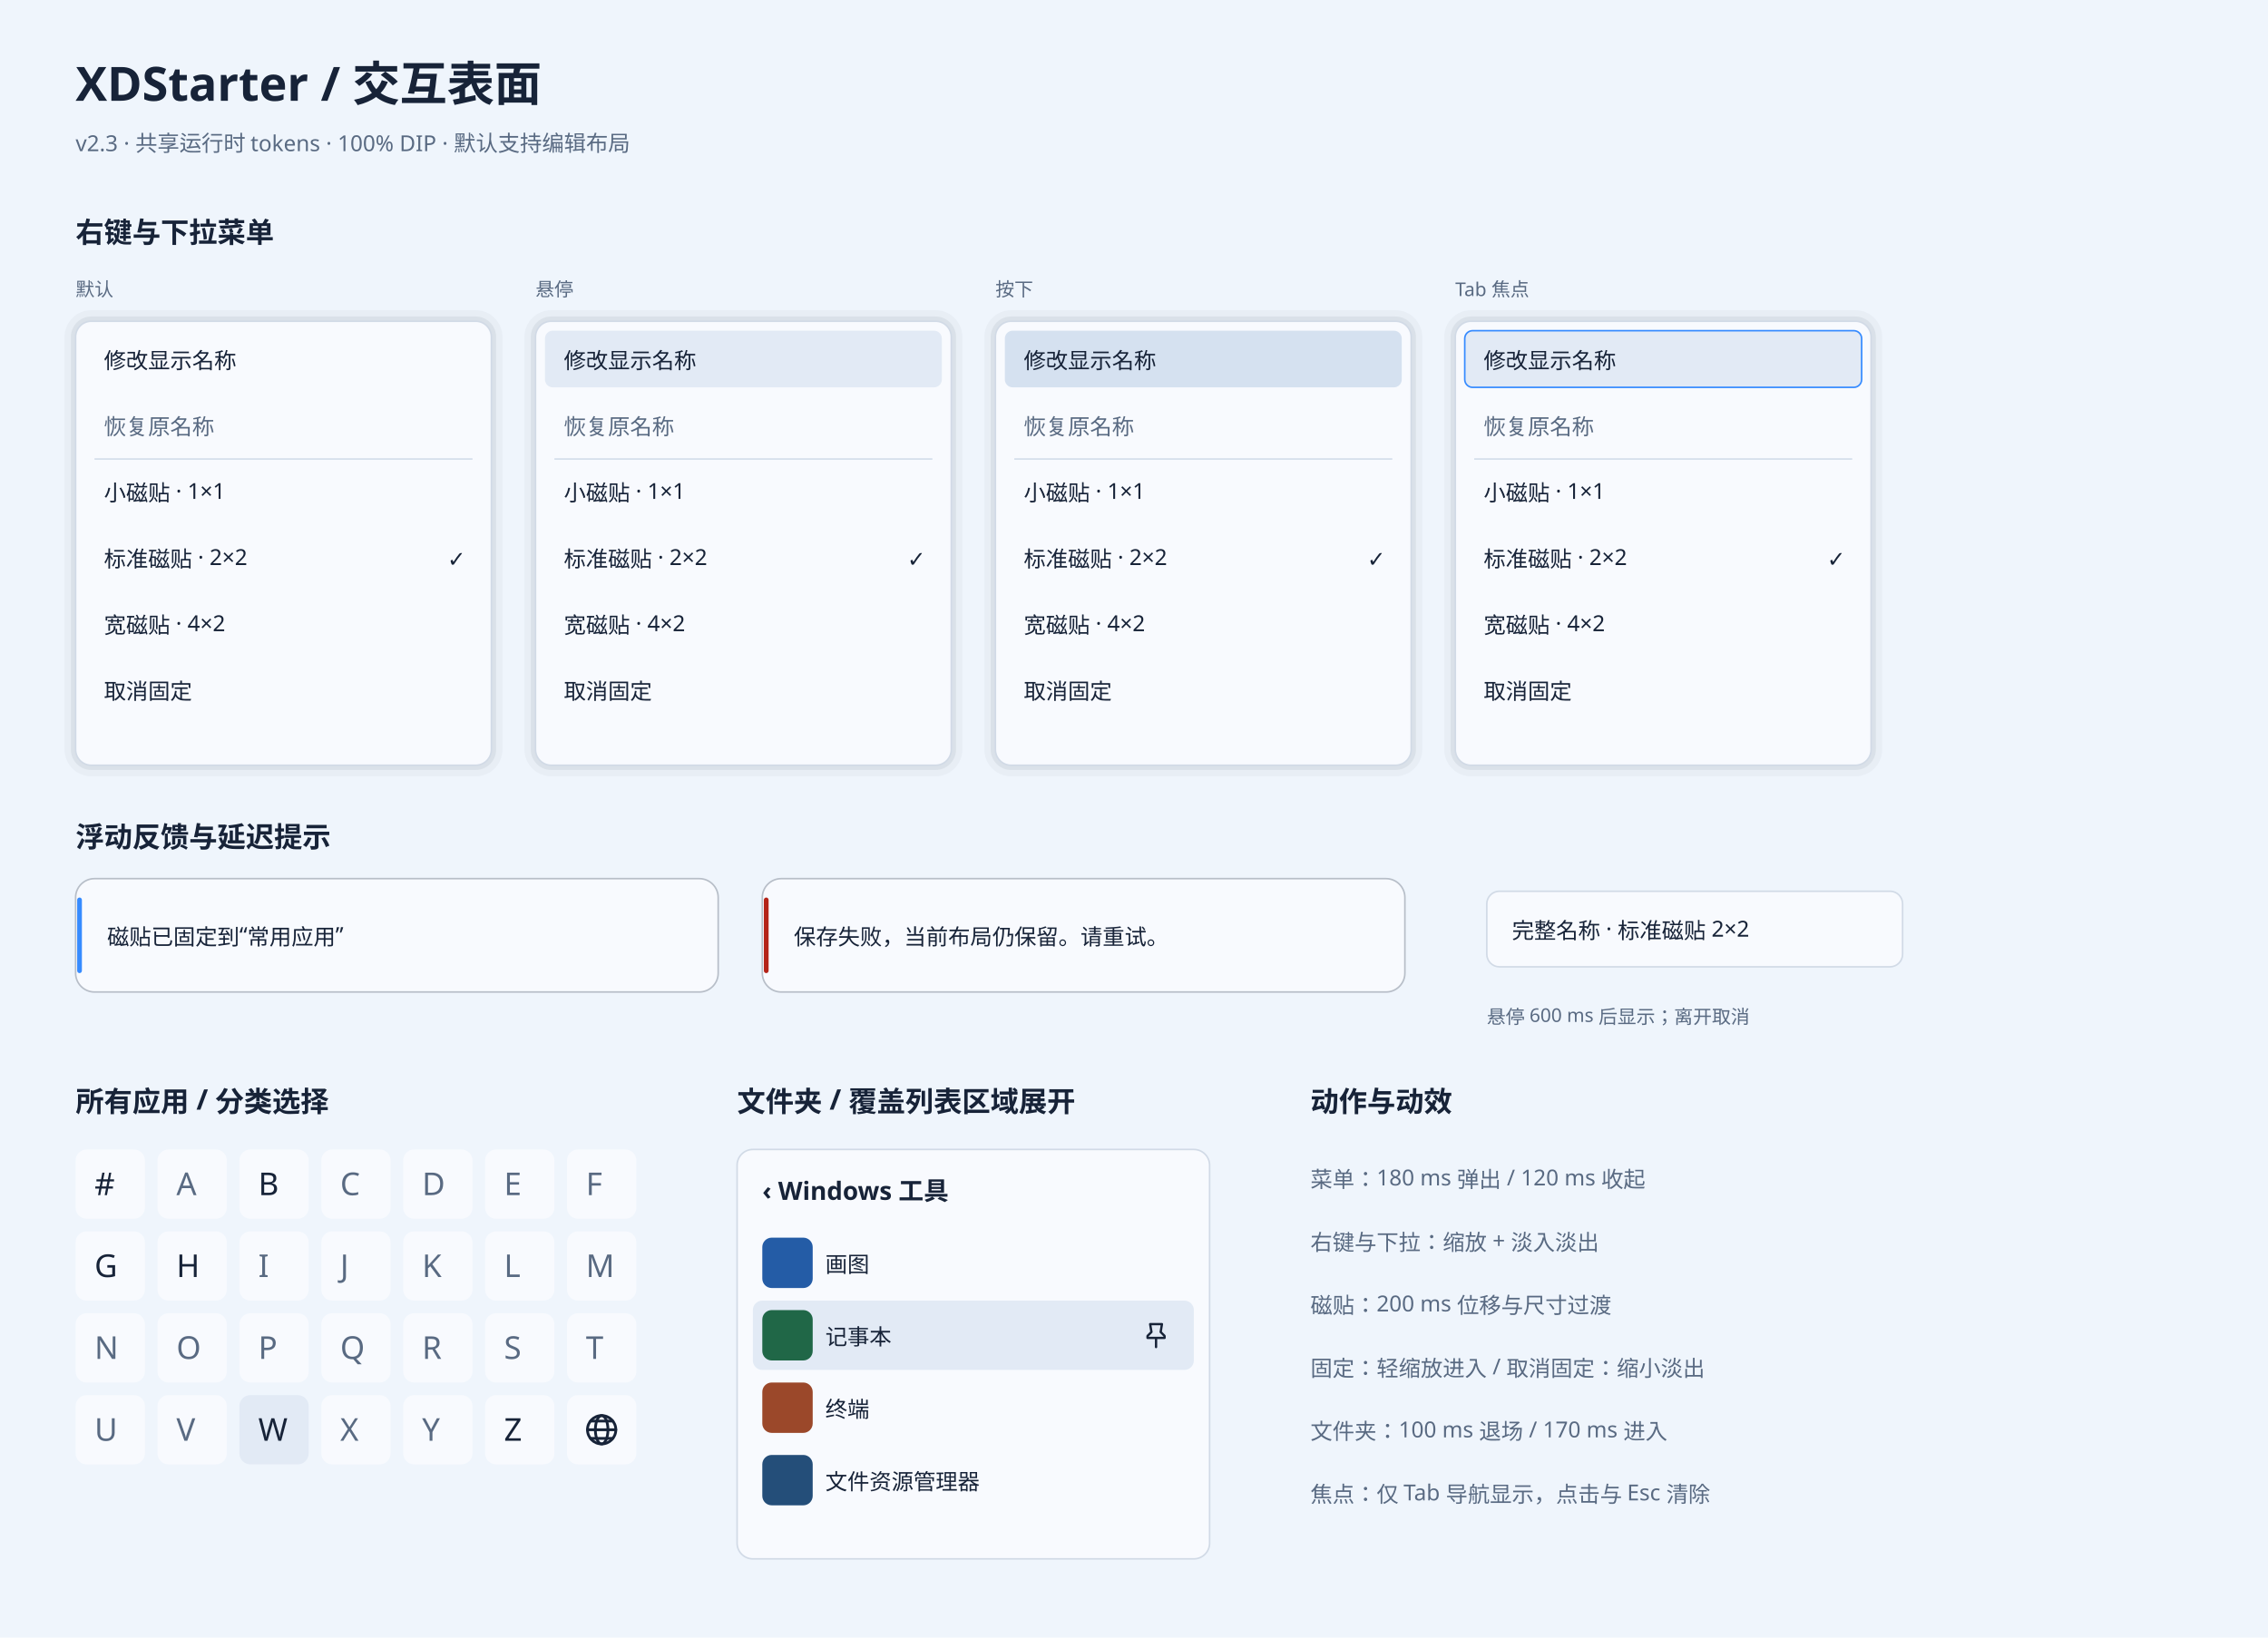
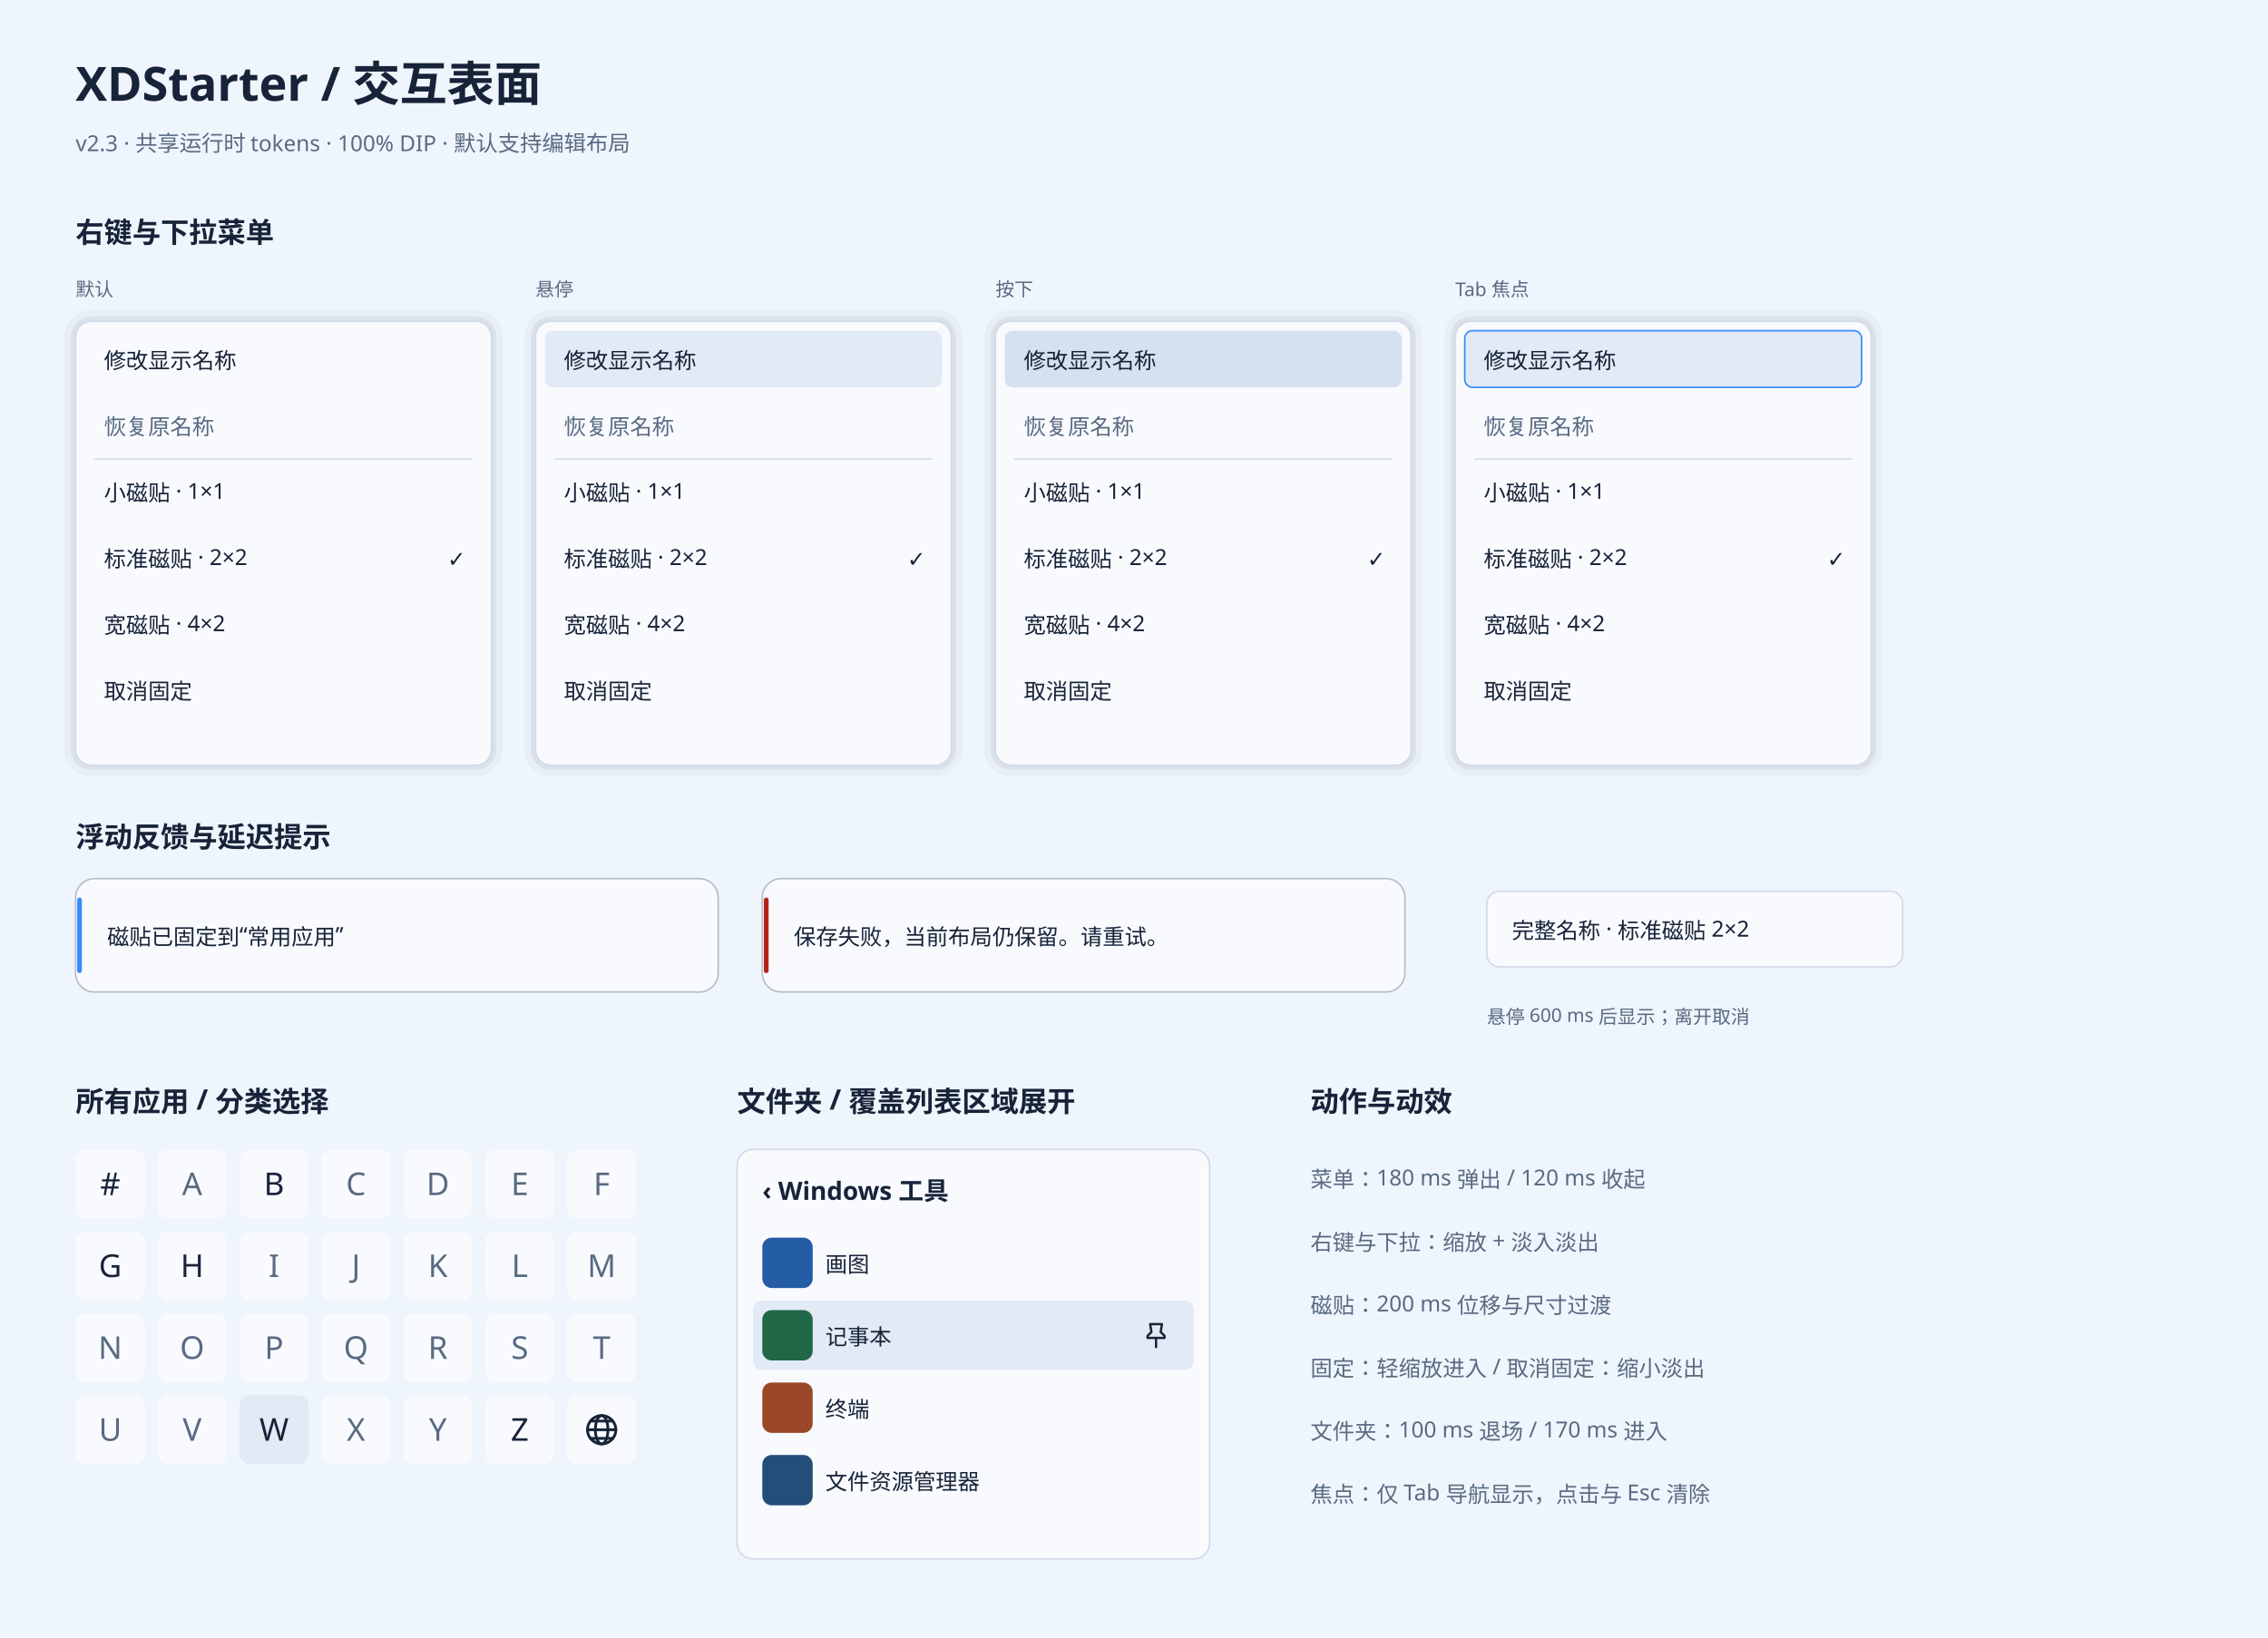
<svg xmlns="http://www.w3.org/2000/svg" width="1440" height="1040" viewBox="0 0 1440 1040">
  <g font-family="Microsoft YaHei UI">
    <rect x="0" y="0" width="1440" height="1040" rx="0" fill="#EFF5FC" stroke="none" />
-     <text x="48" y="64" fill="#172338" font-size="30" font-weight="600">XDStarter / 交互表面</text>
-     <text x="48" y="96" fill="#596A82" font-size="14" font-weight="400">v2.3 · 共享运行时 tokens · 100% DIP · 默认支持编辑布局</text>
-     <text x="48" y="154" fill="#172338" font-size="18" font-weight="600">右键与下拉菜单</text>
-     <text x="48" y="188" fill="#596A82" font-size="12" font-weight="400">默认</text>
+     <text x="48" y="64" text-anchor="start" fill="#172338" font-size="30" font-weight="600">XDStarter / 交互表面</text>
+     <text x="48" y="96" text-anchor="start" fill="#596A82" font-size="14" font-weight="400">v2.3 · 共享运行时 tokens · 100% DIP · 默认支持编辑布局</text>
+     <text x="48" y="154" text-anchor="start" fill="#172338" font-size="18" font-weight="600">右键与下拉菜单</text>
+     <text x="48" y="188" text-anchor="start" fill="#596A82" font-size="12" font-weight="400">默认</text>
    <rect x="41" y="197" width="278" height="296" rx="17" fill="#071321" opacity=".035" />
    <rect x="45" y="201" width="270" height="288" rx="13" fill="#071321" opacity=".06" />
    <rect x="48" y="204" width="264" height="282" rx="10" fill="#F8FAFE" stroke="#D1DAE6" />
-     <text x="66" y="234" fill="#172338" font-size="14" font-weight="400">修改显示名称</text>
-     <text x="66" y="276" fill="#596A82" font-size="14" font-weight="400">恢复原名称</text>
-     <text x="66" y="318" fill="#172338" font-size="14" font-weight="400">小磁贴 · 1×1</text>
-     <text x="66" y="360" fill="#172338" font-size="14" font-weight="400">标准磁贴 · 2×2</text>
-     <text x="284" y="360" fill="#172338" font-size="14" font-weight="400">✓</text>
-     <text x="66" y="402" fill="#172338" font-size="14" font-weight="400">宽磁贴 · 4×2</text>
-     <text x="66" y="444" fill="#172338" font-size="14" font-weight="400">取消固定</text>
+     <text x="66" y="234" text-anchor="start" fill="#172338" font-size="14" font-weight="400">修改显示名称</text>
+     <text x="66" y="276" text-anchor="start" fill="#596A82" font-size="14" font-weight="400">恢复原名称</text>
+     <text x="66" y="318" text-anchor="start" fill="#172338" font-size="14" font-weight="400">小磁贴 · 1×1</text>
+     <text x="66" y="360" text-anchor="start" fill="#172338" font-size="14" font-weight="400">标准磁贴 · 2×2</text>
+     <text x="284" y="360" text-anchor="start" fill="#172338" font-size="14" font-weight="400">✓</text>
+     <text x="66" y="402" text-anchor="start" fill="#172338" font-size="14" font-weight="400">宽磁贴 · 4×2</text>
+     <text x="66" y="444" text-anchor="start" fill="#172338" font-size="14" font-weight="400">取消固定</text>
    <rect x="60" y="291" width="240" height="1" rx="0" fill="#D4DEEB" stroke="none" />
-     <text x="340" y="188" fill="#596A82" font-size="12" font-weight="400">悬停</text>
+     <text x="340" y="188" text-anchor="start" fill="#596A82" font-size="12" font-weight="400">悬停</text>
    <rect x="333" y="197" width="278" height="296" rx="17" fill="#071321" opacity=".035" />
    <rect x="337" y="201" width="270" height="288" rx="13" fill="#071321" opacity=".06" />
    <rect x="340" y="204" width="264" height="282" rx="10" fill="#F8FAFE" stroke="#D1DAE6" />
    <rect x="346" y="210" width="252" height="36" rx="5" fill="#E2EAF5" stroke="none" />
-     <text x="358" y="234" fill="#172338" font-size="14" font-weight="400">修改显示名称</text>
-     <text x="358" y="276" fill="#596A82" font-size="14" font-weight="400">恢复原名称</text>
-     <text x="358" y="318" fill="#172338" font-size="14" font-weight="400">小磁贴 · 1×1</text>
-     <text x="358" y="360" fill="#172338" font-size="14" font-weight="400">标准磁贴 · 2×2</text>
-     <text x="576" y="360" fill="#172338" font-size="14" font-weight="400">✓</text>
-     <text x="358" y="402" fill="#172338" font-size="14" font-weight="400">宽磁贴 · 4×2</text>
-     <text x="358" y="444" fill="#172338" font-size="14" font-weight="400">取消固定</text>
+     <text x="358" y="234" text-anchor="start" fill="#172338" font-size="14" font-weight="400">修改显示名称</text>
+     <text x="358" y="276" text-anchor="start" fill="#596A82" font-size="14" font-weight="400">恢复原名称</text>
+     <text x="358" y="318" text-anchor="start" fill="#172338" font-size="14" font-weight="400">小磁贴 · 1×1</text>
+     <text x="358" y="360" text-anchor="start" fill="#172338" font-size="14" font-weight="400">标准磁贴 · 2×2</text>
+     <text x="576" y="360" text-anchor="start" fill="#172338" font-size="14" font-weight="400">✓</text>
+     <text x="358" y="402" text-anchor="start" fill="#172338" font-size="14" font-weight="400">宽磁贴 · 4×2</text>
+     <text x="358" y="444" text-anchor="start" fill="#172338" font-size="14" font-weight="400">取消固定</text>
    <rect x="352" y="291" width="240" height="1" rx="0" fill="#D4DEEB" stroke="none" />
-     <text x="632" y="188" fill="#596A82" font-size="12" font-weight="400">按下</text>
+     <text x="632" y="188" text-anchor="start" fill="#596A82" font-size="12" font-weight="400">按下</text>
    <rect x="625" y="197" width="278" height="296" rx="17" fill="#071321" opacity=".035" />
    <rect x="629" y="201" width="270" height="288" rx="13" fill="#071321" opacity=".06" />
    <rect x="632" y="204" width="264" height="282" rx="10" fill="#F8FAFE" stroke="#D1DAE6" />
    <rect x="638" y="210" width="252" height="36" rx="5" fill="#D5E1F0" stroke="none" />
-     <text x="650" y="234" fill="#172338" font-size="14" font-weight="400">修改显示名称</text>
-     <text x="650" y="276" fill="#596A82" font-size="14" font-weight="400">恢复原名称</text>
-     <text x="650" y="318" fill="#172338" font-size="14" font-weight="400">小磁贴 · 1×1</text>
-     <text x="650" y="360" fill="#172338" font-size="14" font-weight="400">标准磁贴 · 2×2</text>
-     <text x="868" y="360" fill="#172338" font-size="14" font-weight="400">✓</text>
-     <text x="650" y="402" fill="#172338" font-size="14" font-weight="400">宽磁贴 · 4×2</text>
-     <text x="650" y="444" fill="#172338" font-size="14" font-weight="400">取消固定</text>
+     <text x="650" y="234" text-anchor="start" fill="#172338" font-size="14" font-weight="400">修改显示名称</text>
+     <text x="650" y="276" text-anchor="start" fill="#596A82" font-size="14" font-weight="400">恢复原名称</text>
+     <text x="650" y="318" text-anchor="start" fill="#172338" font-size="14" font-weight="400">小磁贴 · 1×1</text>
+     <text x="650" y="360" text-anchor="start" fill="#172338" font-size="14" font-weight="400">标准磁贴 · 2×2</text>
+     <text x="868" y="360" text-anchor="start" fill="#172338" font-size="14" font-weight="400">✓</text>
+     <text x="650" y="402" text-anchor="start" fill="#172338" font-size="14" font-weight="400">宽磁贴 · 4×2</text>
+     <text x="650" y="444" text-anchor="start" fill="#172338" font-size="14" font-weight="400">取消固定</text>
    <rect x="644" y="291" width="240" height="1" rx="0" fill="#D4DEEB" stroke="none" />
-     <text x="924" y="188" fill="#596A82" font-size="12" font-weight="400">Tab 焦点</text>
+     <text x="924" y="188" text-anchor="start" fill="#596A82" font-size="12" font-weight="400">Tab 焦点</text>
    <rect x="917" y="197" width="278" height="296" rx="17" fill="#071321" opacity=".035" />
    <rect x="921" y="201" width="270" height="288" rx="13" fill="#071321" opacity=".06" />
    <rect x="924" y="204" width="264" height="282" rx="10" fill="#F8FAFE" stroke="#D1DAE6" />
    <rect x="930" y="210" width="252" height="36" rx="5" fill="#E2EAF5" stroke="#368BFF" />
-     <text x="942" y="234" fill="#172338" font-size="14" font-weight="400">修改显示名称</text>
-     <text x="942" y="276" fill="#596A82" font-size="14" font-weight="400">恢复原名称</text>
-     <text x="942" y="318" fill="#172338" font-size="14" font-weight="400">小磁贴 · 1×1</text>
-     <text x="942" y="360" fill="#172338" font-size="14" font-weight="400">标准磁贴 · 2×2</text>
-     <text x="1160" y="360" fill="#172338" font-size="14" font-weight="400">✓</text>
-     <text x="942" y="402" fill="#172338" font-size="14" font-weight="400">宽磁贴 · 4×2</text>
-     <text x="942" y="444" fill="#172338" font-size="14" font-weight="400">取消固定</text>
+     <text x="942" y="234" text-anchor="start" fill="#172338" font-size="14" font-weight="400">修改显示名称</text>
+     <text x="942" y="276" text-anchor="start" fill="#596A82" font-size="14" font-weight="400">恢复原名称</text>
+     <text x="942" y="318" text-anchor="start" fill="#172338" font-size="14" font-weight="400">小磁贴 · 1×1</text>
+     <text x="942" y="360" text-anchor="start" fill="#172338" font-size="14" font-weight="400">标准磁贴 · 2×2</text>
+     <text x="1160" y="360" text-anchor="start" fill="#172338" font-size="14" font-weight="400">✓</text>
+     <text x="942" y="402" text-anchor="start" fill="#172338" font-size="14" font-weight="400">宽磁贴 · 4×2</text>
+     <text x="942" y="444" text-anchor="start" fill="#172338" font-size="14" font-weight="400">取消固定</text>
    <rect x="936" y="291" width="240" height="1" rx="0" fill="#D4DEEB" stroke="none" />
-     <text x="48" y="538" fill="#172338" font-size="18" font-weight="600">浮动反馈与延迟提示</text>
+     <text x="48" y="538" text-anchor="start" fill="#172338" font-size="18" font-weight="600">浮动反馈与延迟提示</text>
    <rect x="48" y="558" width="408" height="72" rx="12" fill="#F8FAFE" stroke="#B7BEC8" />
    <rect x="49" y="570" width="3" height="48" rx="1.5" fill="#368BFF" stroke="none" />
-     <text x="68" y="600" fill="#172338" font-size="14" font-weight="400">磁贴已固定到“常用应用”</text>
+     <text x="68" y="600" text-anchor="start" fill="#172338" font-size="14" font-weight="400">磁贴已固定到“常用应用”</text>
    <rect x="484" y="558" width="408" height="72" rx="12" fill="#F8FAFE" stroke="#B7BEC8" />
    <rect x="485" y="570" width="3" height="48" rx="1.5" fill="#B42318" stroke="none" />
-     <text x="504" y="600" fill="#172338" font-size="14" font-weight="400">保存失败，当前布局仍保留。请重试。</text>
+     <text x="504" y="600" text-anchor="start" fill="#172338" font-size="14" font-weight="400">保存失败，当前布局仍保留。请重试。</text>
    <rect x="944" y="566" width="264" height="48" rx="8" fill="#F8FAFE" stroke="#D1DAE6" />
-     <text x="960" y="596" fill="#172338" font-size="14" font-weight="400">完整名称 · 标准磁贴 2×2</text>
-     <text x="944" y="650" fill="#596A82" font-size="12" font-weight="400">悬停 600 ms 后显示；离开取消</text>
-     <text x="48" y="706" fill="#172338" font-size="18" font-weight="600">所有应用 / 分类选择</text>
+     <text x="960" y="596" text-anchor="start" fill="#172338" font-size="14" font-weight="400">完整名称 · 标准磁贴 2×2</text>
+     <text x="944" y="650" text-anchor="start" fill="#596A82" font-size="12" font-weight="400">悬停 600 ms 后显示；离开取消</text>
+     <text x="48" y="706" text-anchor="start" fill="#172338" font-size="18" font-weight="600">所有应用 / 分类选择</text>
    <rect x="48" y="730" width="44" height="44" rx="7" fill="#F8FAFE" stroke="none" />
-     <text x="60" y="759" fill="#172338" font-size="20" font-weight="400">#</text>
+     <text x="70" y="759" text-anchor="middle" fill="#172338" font-size="20" font-weight="400">#</text>
    <rect x="100" y="730" width="44" height="44" rx="7" fill="#F8FAFE" stroke="none" />
-     <text x="112" y="759" fill="#596A82" font-size="20" font-weight="400">A</text>
+     <text x="122" y="759" text-anchor="middle" fill="#596A82" font-size="20" font-weight="400">A</text>
    <rect x="152" y="730" width="44" height="44" rx="7" fill="#F8FAFE" stroke="none" />
-     <text x="164" y="759" fill="#172338" font-size="20" font-weight="400">B</text>
+     <text x="174" y="759" text-anchor="middle" fill="#172338" font-size="20" font-weight="400">B</text>
    <rect x="204" y="730" width="44" height="44" rx="7" fill="#F8FAFE" stroke="none" />
-     <text x="216" y="759" fill="#596A82" font-size="20" font-weight="400">C</text>
+     <text x="226" y="759" text-anchor="middle" fill="#596A82" font-size="20" font-weight="400">C</text>
    <rect x="256" y="730" width="44" height="44" rx="7" fill="#F8FAFE" stroke="none" />
-     <text x="268" y="759" fill="#596A82" font-size="20" font-weight="400">D</text>
+     <text x="278" y="759" text-anchor="middle" fill="#596A82" font-size="20" font-weight="400">D</text>
    <rect x="308" y="730" width="44" height="44" rx="7" fill="#F8FAFE" stroke="none" />
-     <text x="320" y="759" fill="#596A82" font-size="20" font-weight="400">E</text>
+     <text x="330" y="759" text-anchor="middle" fill="#596A82" font-size="20" font-weight="400">E</text>
    <rect x="360" y="730" width="44" height="44" rx="7" fill="#F8FAFE" stroke="none" />
-     <text x="372" y="759" fill="#596A82" font-size="20" font-weight="400">F</text>
+     <text x="382" y="759" text-anchor="middle" fill="#596A82" font-size="20" font-weight="400">F</text>
    <rect x="48" y="782" width="44" height="44" rx="7" fill="#F8FAFE" stroke="none" />
-     <text x="60" y="811" fill="#172338" font-size="20" font-weight="400">G</text>
+     <text x="70" y="811" text-anchor="middle" fill="#172338" font-size="20" font-weight="400">G</text>
    <rect x="100" y="782" width="44" height="44" rx="7" fill="#F8FAFE" stroke="none" />
-     <text x="112" y="811" fill="#172338" font-size="20" font-weight="400">H</text>
+     <text x="122" y="811" text-anchor="middle" fill="#172338" font-size="20" font-weight="400">H</text>
    <rect x="152" y="782" width="44" height="44" rx="7" fill="#F8FAFE" stroke="none" />
-     <text x="164" y="811" fill="#596A82" font-size="20" font-weight="400">I</text>
+     <text x="174" y="811" text-anchor="middle" fill="#596A82" font-size="20" font-weight="400">I</text>
    <rect x="204" y="782" width="44" height="44" rx="7" fill="#F8FAFE" stroke="none" />
-     <text x="216" y="811" fill="#596A82" font-size="20" font-weight="400">J</text>
+     <text x="226" y="811" text-anchor="middle" fill="#596A82" font-size="20" font-weight="400">J</text>
    <rect x="256" y="782" width="44" height="44" rx="7" fill="#F8FAFE" stroke="none" />
-     <text x="268" y="811" fill="#596A82" font-size="20" font-weight="400">K</text>
+     <text x="278" y="811" text-anchor="middle" fill="#596A82" font-size="20" font-weight="400">K</text>
    <rect x="308" y="782" width="44" height="44" rx="7" fill="#F8FAFE" stroke="none" />
-     <text x="320" y="811" fill="#596A82" font-size="20" font-weight="400">L</text>
+     <text x="330" y="811" text-anchor="middle" fill="#596A82" font-size="20" font-weight="400">L</text>
    <rect x="360" y="782" width="44" height="44" rx="7" fill="#F8FAFE" stroke="none" />
-     <text x="372" y="811" fill="#596A82" font-size="20" font-weight="400">M</text>
+     <text x="382" y="811" text-anchor="middle" fill="#596A82" font-size="20" font-weight="400">M</text>
    <rect x="48" y="834" width="44" height="44" rx="7" fill="#F8FAFE" stroke="none" />
-     <text x="60" y="863" fill="#596A82" font-size="20" font-weight="400">N</text>
+     <text x="70" y="863" text-anchor="middle" fill="#596A82" font-size="20" font-weight="400">N</text>
    <rect x="100" y="834" width="44" height="44" rx="7" fill="#F8FAFE" stroke="none" />
-     <text x="112" y="863" fill="#596A82" font-size="20" font-weight="400">O</text>
+     <text x="122" y="863" text-anchor="middle" fill="#596A82" font-size="20" font-weight="400">O</text>
    <rect x="152" y="834" width="44" height="44" rx="7" fill="#F8FAFE" stroke="none" />
-     <text x="164" y="863" fill="#596A82" font-size="20" font-weight="400">P</text>
+     <text x="174" y="863" text-anchor="middle" fill="#596A82" font-size="20" font-weight="400">P</text>
    <rect x="204" y="834" width="44" height="44" rx="7" fill="#F8FAFE" stroke="none" />
-     <text x="216" y="863" fill="#596A82" font-size="20" font-weight="400">Q</text>
+     <text x="226" y="863" text-anchor="middle" fill="#596A82" font-size="20" font-weight="400">Q</text>
    <rect x="256" y="834" width="44" height="44" rx="7" fill="#F8FAFE" stroke="none" />
-     <text x="268" y="863" fill="#596A82" font-size="20" font-weight="400">R</text>
+     <text x="278" y="863" text-anchor="middle" fill="#596A82" font-size="20" font-weight="400">R</text>
    <rect x="308" y="834" width="44" height="44" rx="7" fill="#F8FAFE" stroke="none" />
-     <text x="320" y="863" fill="#596A82" font-size="20" font-weight="400">S</text>
+     <text x="330" y="863" text-anchor="middle" fill="#596A82" font-size="20" font-weight="400">S</text>
    <rect x="360" y="834" width="44" height="44" rx="7" fill="#F8FAFE" stroke="none" />
-     <text x="372" y="863" fill="#596A82" font-size="20" font-weight="400">T</text>
+     <text x="382" y="863" text-anchor="middle" fill="#596A82" font-size="20" font-weight="400">T</text>
    <rect x="48" y="886" width="44" height="44" rx="7" fill="#F8FAFE" stroke="none" />
-     <text x="60" y="915" fill="#596A82" font-size="20" font-weight="400">U</text>
+     <text x="70" y="915" text-anchor="middle" fill="#596A82" font-size="20" font-weight="400">U</text>
    <rect x="100" y="886" width="44" height="44" rx="7" fill="#F8FAFE" stroke="none" />
-     <text x="112" y="915" fill="#596A82" font-size="20" font-weight="400">V</text>
+     <text x="122" y="915" text-anchor="middle" fill="#596A82" font-size="20" font-weight="400">V</text>
    <rect x="152" y="886" width="44" height="44" rx="7" fill="#E2EAF5" stroke="none" />
-     <text x="164" y="915" fill="#172338" font-size="20" font-weight="400">W</text>
+     <text x="174" y="915" text-anchor="middle" fill="#172338" font-size="20" font-weight="400">W</text>
    <rect x="204" y="886" width="44" height="44" rx="7" fill="#F8FAFE" stroke="none" />
-     <text x="216" y="915" fill="#596A82" font-size="20" font-weight="400">X</text>
+     <text x="226" y="915" text-anchor="middle" fill="#596A82" font-size="20" font-weight="400">X</text>
    <rect x="256" y="886" width="44" height="44" rx="7" fill="#F8FAFE" stroke="none" />
-     <text x="268" y="915" fill="#596A82" font-size="20" font-weight="400">Y</text>
+     <text x="278" y="915" text-anchor="middle" fill="#596A82" font-size="20" font-weight="400">Y</text>
    <rect x="308" y="886" width="44" height="44" rx="7" fill="#F8FAFE" stroke="none" />
-     <text x="320" y="915" fill="#172338" font-size="20" font-weight="400">Z</text>
+     <text x="330" y="915" text-anchor="middle" fill="#172338" font-size="20" font-weight="400">Z</text>
    <rect x="360" y="886" width="44" height="44" rx="7" fill="#F8FAFE" stroke="none" />
    <g transform="translate(370 896) scale(1.0)" fill="none" stroke="#172338" stroke-width="1.75" stroke-linecap="round" stroke-linejoin="round">
      <circle cx="12" cy="12" r="9" />
      <ellipse cx="12" cy="12" rx="4" ry="9" />
      <path d="M3 12h18M5 6.5h14M5 17.5h14" />
    </g>
-     <text x="468" y="706" fill="#172338" font-size="18" font-weight="600">文件夹 / 覆盖列表区域展开</text>
+     <text x="468" y="706" text-anchor="start" fill="#172338" font-size="18" font-weight="600">文件夹 / 覆盖列表区域展开</text>
    <rect x="468" y="730" width="300" height="260" rx="10" fill="#F8FAFE" stroke="#D1DAE6" />
-     <text x="484" y="762" fill="#172338" font-size="16" font-weight="600">‹  Windows 工具</text>
+     <text x="484" y="762" text-anchor="start" fill="#172338" font-size="16" font-weight="600">‹  Windows 工具</text>
    <rect x="478" y="780" width="280" height="44" rx="6" fill="#F8FAFE" stroke="none" />
    <rect x="484" y="786" width="32" height="32" rx="6" fill="#245CA6" stroke="none" />
-     <text x="524" y="808" fill="#172338" font-size="14" font-weight="400">画图</text>
+     <text x="524" y="808" text-anchor="start" fill="#172338" font-size="14" font-weight="400">画图</text>
    <rect x="478" y="826" width="280" height="44" rx="6" fill="#E2EAF5" stroke="none" />
    <rect x="484" y="832" width="32" height="32" rx="6" fill="#206747" stroke="none" />
-     <text x="524" y="854" fill="#172338" font-size="14" font-weight="400">记事本</text>
+     <text x="524" y="854" text-anchor="start" fill="#172338" font-size="14" font-weight="400">记事本</text>
    <g transform="translate(724 838) scale(0.8333333)" fill="none" stroke="#172338" stroke-width="1.75" stroke-linecap="round" stroke-linejoin="round">
      <path d="m9 3.5 7.5 0-1 6 3 3v1.5h-13v-1.5l3-3-1-6ZM12 14v7" />
    </g>
    <rect x="478" y="872" width="280" height="44" rx="6" fill="#F8FAFE" stroke="none" />
    <rect x="484" y="878" width="32" height="32" rx="6" fill="#9B482A" stroke="none" />
-     <text x="524" y="900" fill="#172338" font-size="14" font-weight="400">终端</text>
+     <text x="524" y="900" text-anchor="start" fill="#172338" font-size="14" font-weight="400">终端</text>
    <rect x="478" y="918" width="280" height="44" rx="6" fill="#F8FAFE" stroke="none" />
    <rect x="484" y="924" width="32" height="32" rx="6" fill="#244E79" stroke="none" />
-     <text x="524" y="946" fill="#172338" font-size="14" font-weight="400">文件资源管理器</text>
-     <text x="832" y="706" fill="#172338" font-size="18" font-weight="600">动作与动效</text>
-     <text x="832" y="754" fill="#596A82" font-size="14" font-weight="400">菜单：180 ms 弹出 / 120 ms 收起</text>
-     <text x="832" y="794" fill="#596A82" font-size="14" font-weight="400">右键与下拉：缩放 + 淡入淡出</text>
-     <text x="832" y="834" fill="#596A82" font-size="14" font-weight="400">磁贴：200 ms 位移与尺寸过渡</text>
-     <text x="832" y="874" fill="#596A82" font-size="14" font-weight="400">固定：轻缩放进入 / 取消固定：缩小淡出</text>
-     <text x="832" y="914" fill="#596A82" font-size="14" font-weight="400">文件夹：100 ms 退场 / 170 ms 进入</text>
-     <text x="832" y="954" fill="#596A82" font-size="14" font-weight="400">焦点：仅 Tab 导航显示，点击与 Esc 清除</text>
+     <text x="524" y="946" text-anchor="start" fill="#172338" font-size="14" font-weight="400">文件资源管理器</text>
+     <text x="832" y="706" text-anchor="start" fill="#172338" font-size="18" font-weight="600">动作与动效</text>
+     <text x="832" y="754" text-anchor="start" fill="#596A82" font-size="14" font-weight="400">菜单：180 ms 弹出 / 120 ms 收起</text>
+     <text x="832" y="794" text-anchor="start" fill="#596A82" font-size="14" font-weight="400">右键与下拉：缩放 + 淡入淡出</text>
+     <text x="832" y="834" text-anchor="start" fill="#596A82" font-size="14" font-weight="400">磁贴：200 ms 位移与尺寸过渡</text>
+     <text x="832" y="874" text-anchor="start" fill="#596A82" font-size="14" font-weight="400">固定：轻缩放进入 / 取消固定：缩小淡出</text>
+     <text x="832" y="914" text-anchor="start" fill="#596A82" font-size="14" font-weight="400">文件夹：100 ms 退场 / 170 ms 进入</text>
+     <text x="832" y="954" text-anchor="start" fill="#596A82" font-size="14" font-weight="400">焦点：仅 Tab 导航显示，点击与 Esc 清除</text>
  </g>
</svg>
